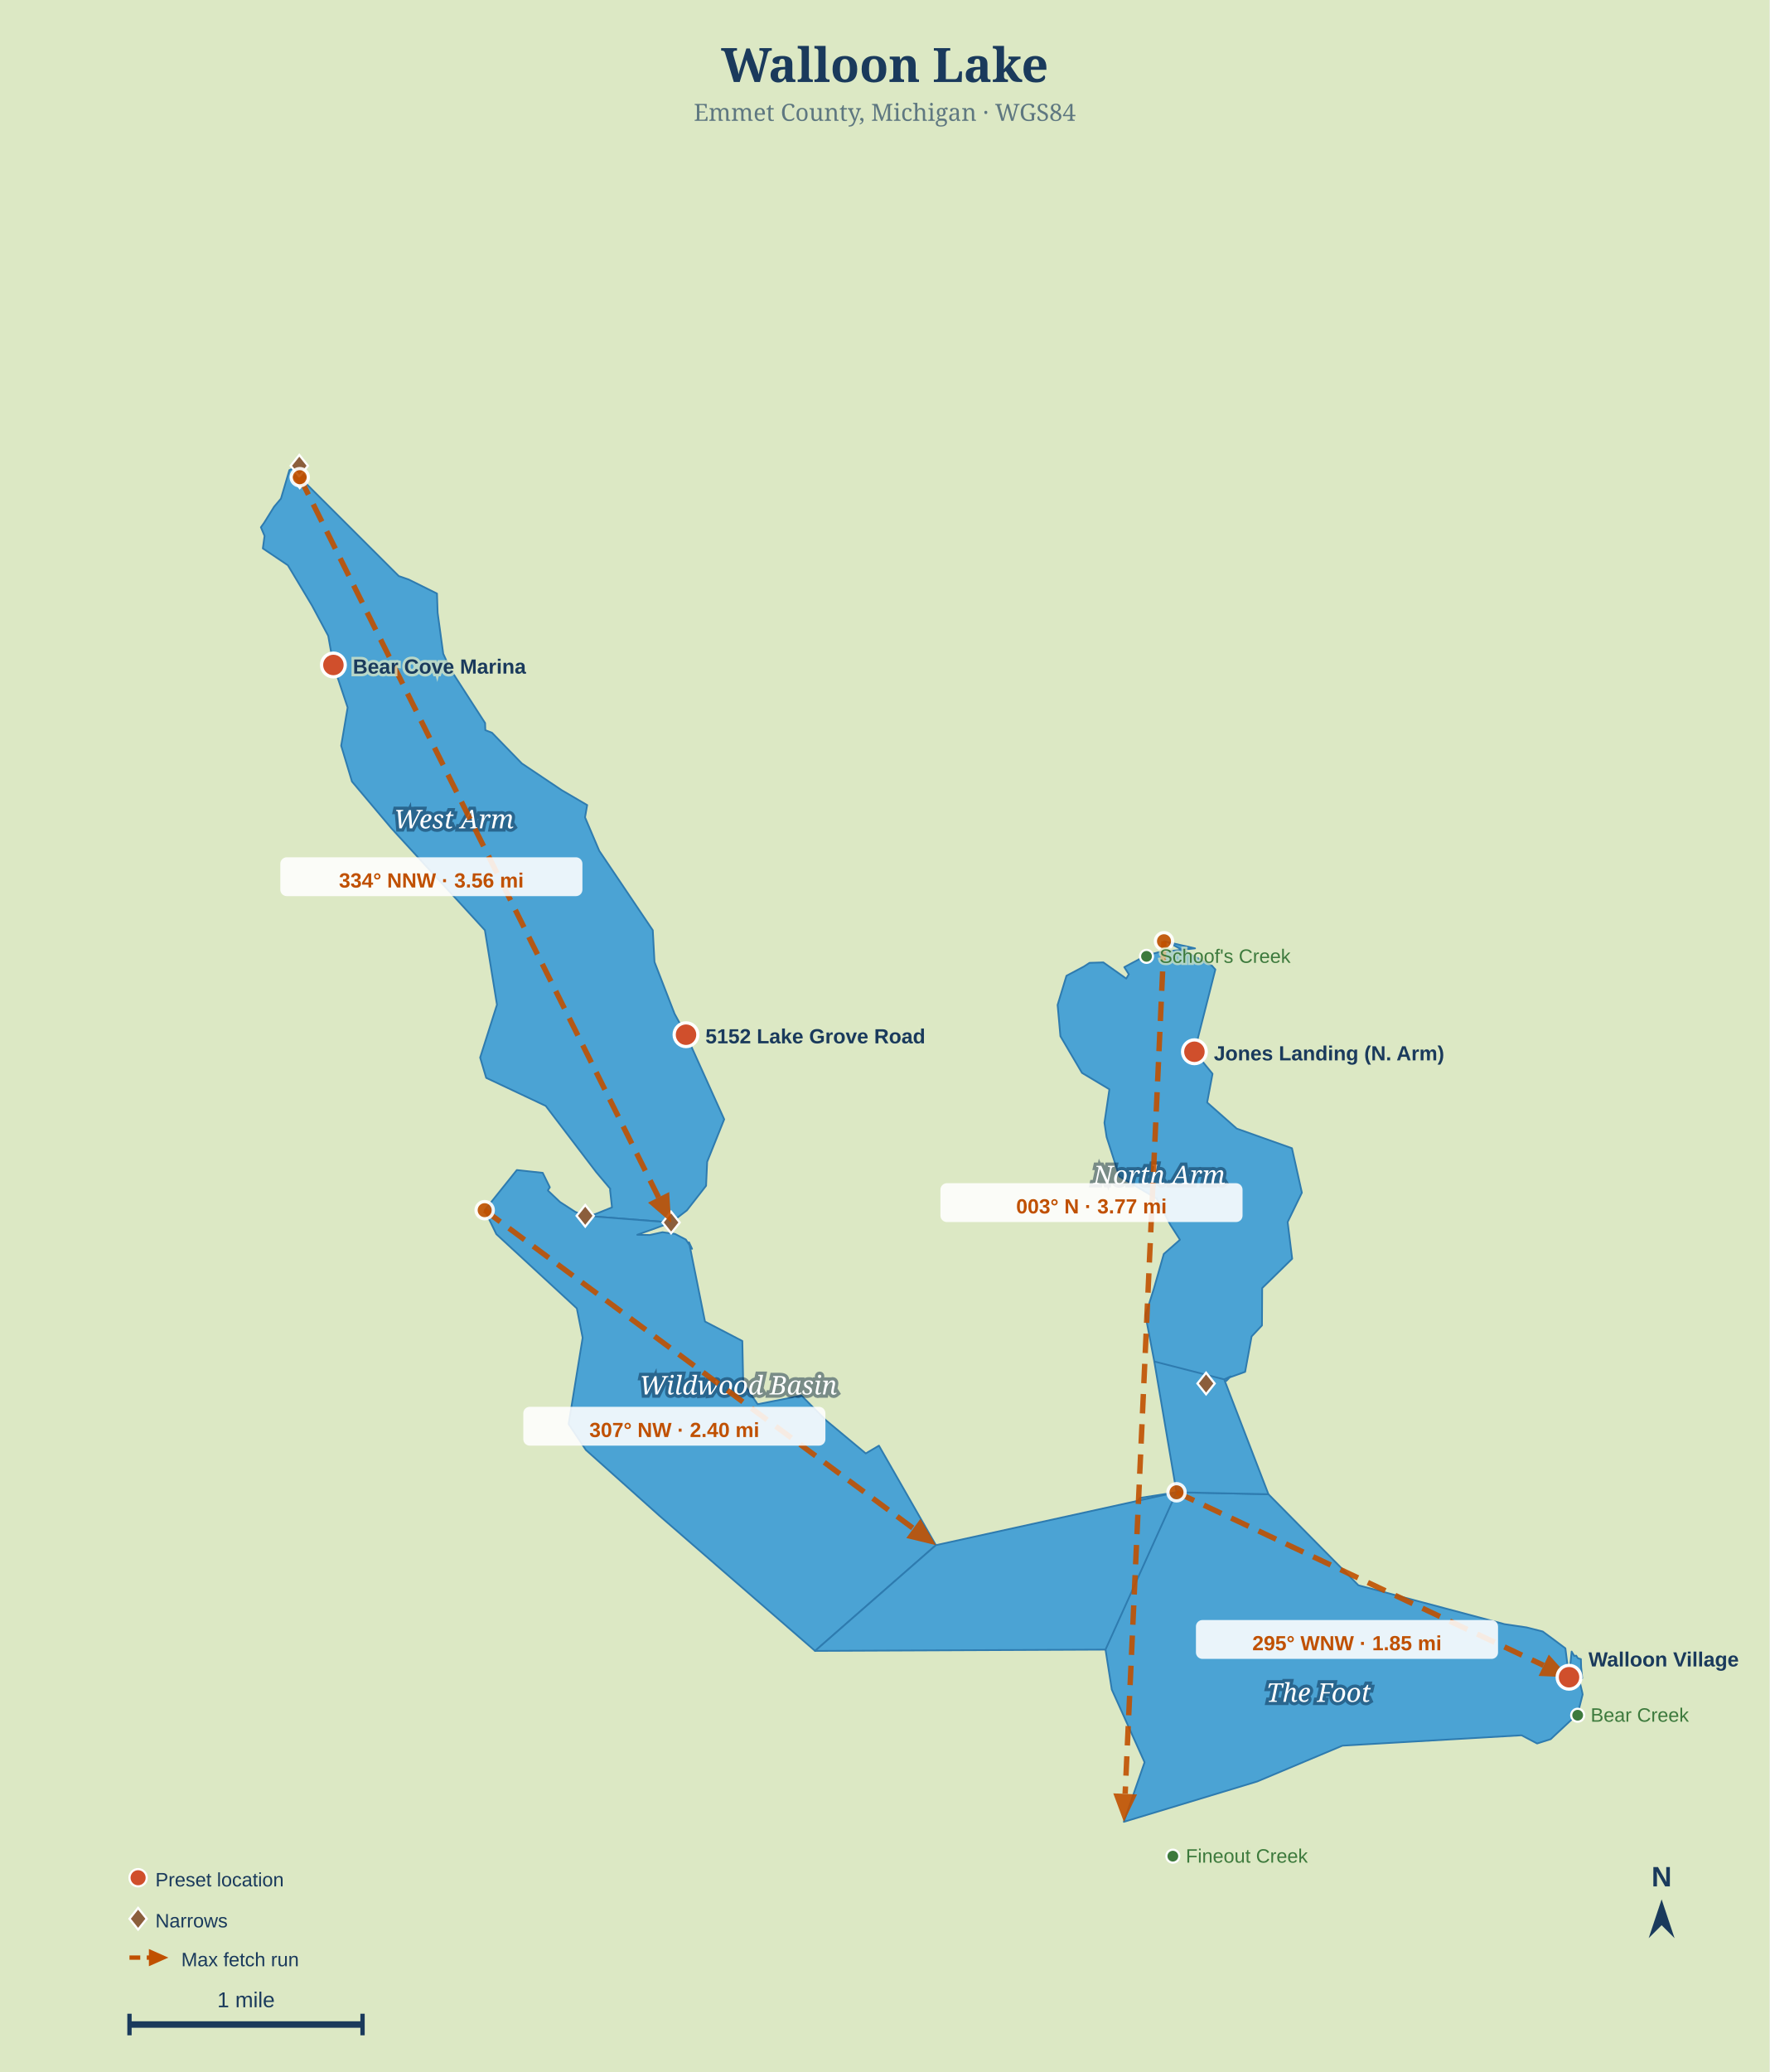
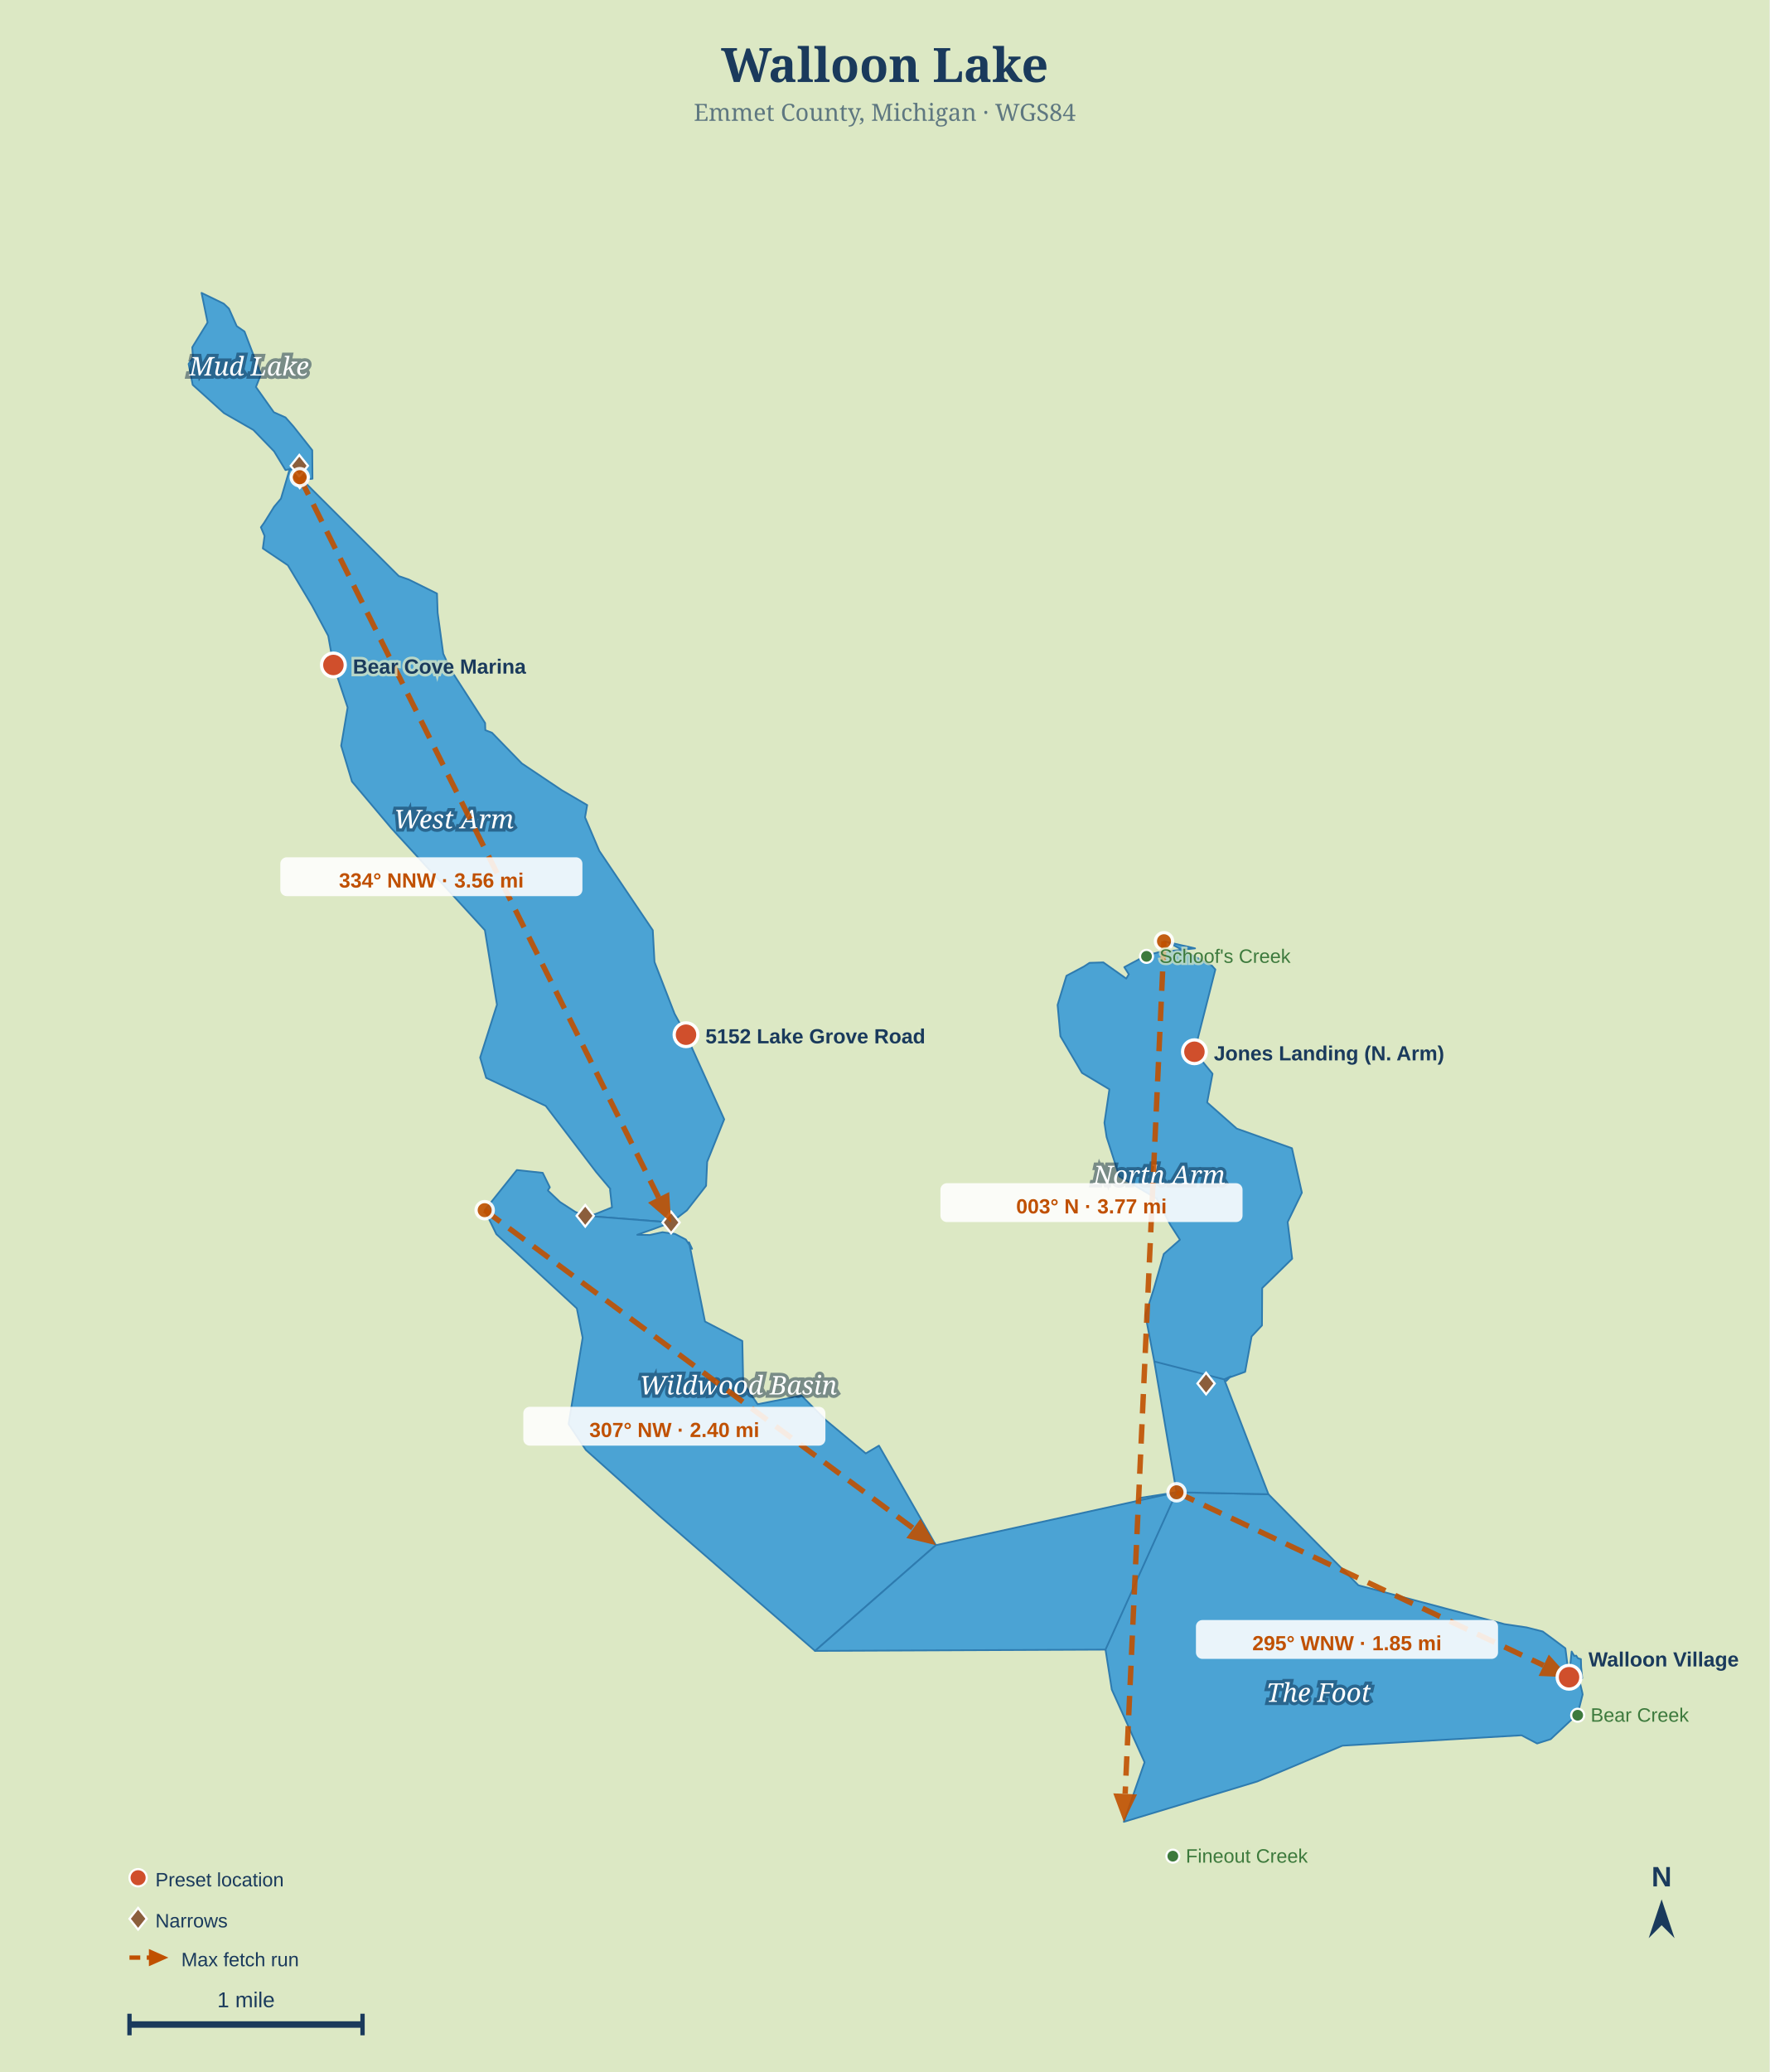
<svg xmlns="http://www.w3.org/2000/svg" width="820" height="960" viewBox="0 0 820 960">
  <rect width="820" height="960" fill="#dce8c4" />
+   <polygon id="mud_lake" points="141.2,222.2 144.8,221.8 144.7,208.6 136.0,197.6 132.3,193.4 126.9,191.0 118.6,179.3 120.9,173.5 113.3,153.6 109.7,151.1 106.1,143.0 103.7,140.7 93.4,135.7 96.2,149.4 89.1,160.9 89.4,165.7 87.4,168.6 89.3,178.3 103.8,191.4 117.4,199.2 127.0,209.1 132.3,217.8 138.6,216.4 134.9,219.0" fill="#4BA3D4" stroke="#2E7BAF" stroke-width="0.8" stroke-linejoin="round" />
  <polygon id="west_arm" points="311.0,566.4 318.3,560.8 327.2,549.4 327.7,538.3 335.6,518.6 317.9,479.4 312.6,469.7 303.3,445.7 302.5,431.0 277.7,394.2 271.1,378.7 272.1,373.0 260.3,366.1 241.8,353.7 228.0,339.5 224.9,338.3 224.8,335.0 208.6,309.9 205.4,302.9 202.8,283.9 202.5,275.0 189.4,268.5 184.8,266.9 138.9,221.1 138.7,215.8 134.1,217.8 130.2,231.0 127.0,234.8 122.4,242.2 120.9,244.3 122.6,248.3 121.8,254.1 133.4,261.9 144.6,280.6 152.1,294.6 154.5,308.1 161.1,327.8 158.1,345.5 163.1,362.1 181.4,383.8 224.7,431.0 230.3,465.5 222.5,490.0 225.3,499.4 252.9,512.4 276.3,543.1 282.8,550.8 282.7,551.3 283.6,559.4 275.9,562.5 271.6,563.5 271.2,563.3" fill="#4BA3D4" stroke="#2E7BAF" stroke-width="0.8" stroke-linejoin="round" />
  <polygon id="north_arm" points="540.9,436.4 539.4,436.1 553.8,439.4 536.9,441.2 531.1,442.7 521.0,448.1 523.1,451.4 521.9,453.4 511.3,445.9 504.9,446.1 502.3,447.8 494.2,452.1 490.1,465.6 491.4,480.1 501.4,497.1 514.1,504.7 511.8,520.2 512.8,526.8 518.7,545.1 536.0,555.3 542.3,567.4 546.8,574.4 539.3,581.0 534.7,597.1 530.8,609.4 534.9,630.8 539.5,634.7 544.7,638.3 549.7,640.4 546.0,643.3 544.1,648.1 558.9,641.0 569.4,651.6 567.1,641.6 563.9,640.3 568.3,639.8 570.3,637.7 567.3,639.1 577.0,635.6 580.0,619.2 584.8,614.1 584.9,596.8 598.8,583.2 596.7,566.2 603.3,552.6 598.7,532.0 573.1,522.9 559.4,510.8 561.9,497.5 553.5,487.3 563.2,449.2 561.6,447.4" fill="#4BA3D4" stroke="#2E7BAF" stroke-width="0.8" stroke-linejoin="round" />
  <polygon id="the_foot" points="727.1,777.1 725.4,763.7 721.0,760.4 714.9,755.9 707.4,754.0 697.2,752.5 629.5,734.5 587.8,692.3 545.2,691.4 528.3,694.0 503.9,726.8 500.9,744.9 512.3,764.3 515.2,782.8 530.4,816.5 520.8,844.1 582.6,825.4 622.1,808.8 705.1,804.0 712.3,807.8 718.6,805.8 731.1,794.1 733.4,785.1 733.2,784.0 731.8,778.3 733.2,777.5 732.7,772.3 732.6,768.7 731.2,768.3 730.4,767.1 729.5,767.2 728.3,765.2" fill="#4BA3D4" stroke="#2E7BAF" stroke-width="0.8" stroke-linejoin="round" />
  <polygon id="wildwood" points="311.0,566.4 304.0,569.0 295.3,572.1 301.1,572.2 307.0,570.9 312.8,571.7 317.8,574.3 320.7,578.6 319.3,575.6 326.7,612.3 344.0,621.3 344.4,640.9 351.1,650.6 371.4,646.6 382.7,658.0 401.2,673.4 407.3,669.8 433.7,715.9 377.7,764.9 305.6,702.3 271.5,671.8 263.5,659.8 270.0,619.8 267.3,606.2 230.0,571.8 224.6,560.7 239.5,542.1 251.5,543.4 254.8,550.1 253.9,551.5 254.0,551.7 259.5,556.9 266.6,561.5 271.2,563.3" fill="#4BA3D4" stroke="#2E7BAF" stroke-width="0.8" stroke-linejoin="round" />
  <polygon id="channel" points="377.7,764.9 512.3,764.3 545.2,691.4 433.7,715.9" fill="#4BA3D4" stroke="#2E7BAF" stroke-width="0.8" stroke-linejoin="round" />
  <polygon id="na_foot_connector" points="534.9,630.8 567.3,639.1 587.8,692.3 545.2,691.4" fill="#4BA3D4" stroke="#2E7BAF" stroke-width="0.8" stroke-linejoin="round" />
+   <text x="115.4" y="174.0" font-family="Georgia, serif" font-size="12" font-style="italic" fill="white" stroke="rgba(0,30,60,0.45)" stroke-width="3" paint-order="stroke" text-anchor="middle">Mud Lake</text>
  <text x="210.3" y="383.8" font-family="Georgia, serif" font-size="12" font-style="italic" fill="white" stroke="rgba(0,30,60,0.45)" stroke-width="3" paint-order="stroke" text-anchor="middle">West Arm</text>
  <text x="537.2" y="548.7" font-family="Georgia, serif" font-size="12" font-style="italic" fill="white" stroke="rgba(0,30,60,0.45)" stroke-width="3" paint-order="stroke" text-anchor="middle">North Arm</text>
  <text x="611.0" y="788.5" font-family="Georgia, serif" font-size="12" font-style="italic" fill="white" stroke="rgba(0,30,60,0.45)" stroke-width="3" paint-order="stroke" text-anchor="middle">The Foot</text>
  <text x="342.1" y="646.1" font-family="Georgia, serif" font-size="12" font-style="italic" fill="white" stroke="rgba(0,30,60,0.45)" stroke-width="3" paint-order="stroke" text-anchor="middle">Wildwood Basin</text>
  <polygon points="311.0,561.4 315.0,566.4 311.0,571.4 307.0,566.4" fill="#8B5E3C" stroke="white" stroke-width="1" />
  <polygon points="271.2,558.3 275.2,563.3 271.2,568.3 267.2,563.3" fill="#8B5E3C" stroke="white" stroke-width="1" />
  <polygon points="558.9,636.0 562.9,641.0 558.9,646.0 554.9,641.0" fill="#8B5E3C" stroke="white" stroke-width="1" />
  <polygon points="138.9,216.1 142.9,221.1 138.9,226.1 134.9,221.1" fill="#8B5E3C" stroke="white" stroke-width="1" />
  <polygon points="138.7,210.8 142.7,215.8 138.7,220.8 134.7,215.8" fill="#8B5E3C" stroke="white" stroke-width="1" />
  <line x1="138.9" y1="221.1" x2="305.2" y2="554.8" stroke="#C05000" stroke-width="2.5" stroke-dasharray="9,5" opacity="0.9" />
  <polygon points="311.0,566.4 300.3,557.2 310.1,552.3" fill="#C05000" opacity="0.9" />
  <circle cx="138.9" cy="221.1" r="4" fill="#C05000" stroke="white" stroke-width="1.5" opacity="0.9" />
  <rect x="129.9" y="397.2" width="140" height="18" rx="3" fill="white" opacity="0.88" />
  <text x="199.9" y="411.2" text-anchor="middle" font-family="Arial, sans-serif" font-size="9.5" font-weight="bold" fill="#C05000">334° NNW  ·  3.56 mi</text>
  <line x1="224.6" y1="560.7" x2="423.3" y2="708.2" stroke="#C05000" stroke-width="2.5" stroke-dasharray="9,5" opacity="0.9" />
  <polygon points="433.7,715.9 420.0,712.6 426.5,703.7" fill="#C05000" opacity="0.9" />
  <circle cx="224.6" cy="560.7" r="4" fill="#C05000" stroke="white" stroke-width="1.5" opacity="0.9" />
  <rect x="242.5" y="651.8" width="140" height="18" rx="3" fill="white" opacity="0.88" />
  <text x="312.5" y="665.8" text-anchor="middle" font-family="Arial, sans-serif" font-size="9.5" font-weight="bold" fill="#C05000">307° NW  ·  2.40 mi</text>
  <line x1="545.2" y1="691.4" x2="715.3" y2="771.6" stroke="#C05000" stroke-width="2.5" stroke-dasharray="9,5" opacity="0.9" />
  <polygon points="727.1,777.1 713.0,776.5 717.7,766.6" fill="#C05000" opacity="0.9" />
  <circle cx="545.2" cy="691.4" r="4" fill="#C05000" stroke="white" stroke-width="1.5" opacity="0.9" />
  <rect x="554.2" y="750.6" width="140" height="18" rx="3" fill="white" opacity="0.88" />
  <text x="624.2" y="764.6" text-anchor="middle" font-family="Arial, sans-serif" font-size="9.5" font-weight="bold" fill="#C05000">295° WNW  ·  1.85 mi</text>
  <line x1="539.4" y1="436.1" x2="521.4" y2="831.1" stroke="#C05000" stroke-width="2.5" stroke-dasharray="9,5" opacity="0.9" />
  <polygon points="520.8,844.1 515.9,830.9 526.9,831.4" fill="#C05000" opacity="0.9" />
  <circle cx="539.4" cy="436.1" r="4" fill="#C05000" stroke="white" stroke-width="1.5" opacity="0.9" />
  <rect x="435.8" y="548.2" width="140" height="18" rx="3" fill="white" opacity="0.88" />
  <text x="505.8" y="562.2" text-anchor="middle" font-family="Arial, sans-serif" font-size="9.5" font-weight="bold" fill="#C05000">003° N  ·  3.77 mi</text>
  <circle cx="317.9" cy="479.4" r="5.5" fill="#d04f2c" stroke="white" stroke-width="1.5" />
  <text x="326.9" y="483.4" font-family="Arial, sans-serif" font-size="9.5" font-weight="bold" fill="#1a3a5c" stroke="rgba(220,232,196,0.75)" stroke-width="2.5" paint-order="stroke">5152 Lake Grove Road</text>
  <circle cx="154.5" cy="308.1" r="5.5" fill="#d04f2c" stroke="white" stroke-width="1.5" />
  <text x="163.5" y="312.1" font-family="Arial, sans-serif" font-size="9.5" font-weight="bold" fill="#1a3a5c" stroke="rgba(220,232,196,0.75)" stroke-width="2.5" paint-order="stroke">Bear Cove Marina</text>
  <circle cx="727.1" cy="777.1" r="5.5" fill="#d04f2c" stroke="white" stroke-width="1.5" />
  <text x="736.1" y="772.1" font-family="Arial, sans-serif" font-size="9.5" font-weight="bold" fill="#1a3a5c" stroke="rgba(220,232,196,0.75)" stroke-width="2.5" paint-order="stroke">Walloon Village</text>
  <circle cx="553.5" cy="487.3" r="5.5" fill="#d04f2c" stroke="white" stroke-width="1.5" />
  <text x="562.5" y="491.3" font-family="Arial, sans-serif" font-size="9.5" font-weight="bold" fill="#1a3a5c" stroke="rgba(220,232,196,0.75)" stroke-width="2.5" paint-order="stroke">Jones Landing (N. Arm)</text>
  <circle cx="531.3" cy="443.1" r="3" fill="#3d7a3d" stroke="white" stroke-width="1" />
  <text x="537.3" y="446.1" font-family="Arial, sans-serif" font-size="9" fill="#3d7a3d" stroke="rgba(220,232,196,0.7)" stroke-width="2" paint-order="stroke">Schoof's Creek</text>
  <circle cx="543.5" cy="860.0" r="3" fill="#3d7a3d" stroke="white" stroke-width="1" />
  <text x="549.5" y="863.0" font-family="Arial, sans-serif" font-size="9" fill="#3d7a3d" stroke="rgba(220,232,196,0.7)" stroke-width="2" paint-order="stroke">Fineout Creek</text>
  <circle cx="731.1" cy="794.7" r="3" fill="#3d7a3d" stroke="white" stroke-width="1" />
  <text x="737.1" y="797.7" font-family="Arial, sans-serif" font-size="9" fill="#3d7a3d" stroke="rgba(220,232,196,0.7)" stroke-width="2" paint-order="stroke">Bear Creek</text>
  <text x="410" y="38" text-anchor="middle" font-family="Georgia, serif" font-size="22" font-weight="bold" fill="#1a3a5c">Walloon Lake</text>
  <text x="410" y="56" text-anchor="middle" font-family="Georgia, serif" font-size="11" fill="#1a3a5c" opacity="0.65">Emmet County, Michigan · WGS84</text>
  <polygon points="770,880 764,898 770,892 776,898" fill="#1a3a5c" />
  <text x="770" y="874" text-anchor="middle" font-family="Arial" font-size="13" font-weight="bold" fill="#1a3a5c">N</text>
  <line x1="60" y1="938" x2="168" y2="938" stroke="#1a3a5c" stroke-width="3" />
  <line x1="60" y1="933" x2="60" y2="943" stroke="#1a3a5c" stroke-width="2" />
  <line x1="168" y1="933" x2="168" y2="943" stroke="#1a3a5c" stroke-width="2" />
  <text x="114" y="930" text-anchor="middle" font-family="Arial" font-size="10" fill="#1a3a5c">1 mile</text>
  <circle cx="64" cy="870" r="4" fill="#d04f2c" stroke="white" stroke-width="1" />
  <text x="72" y="874" font-family="Arial" font-size="9" fill="#1a3a5c">Preset location</text>
  <polygon points="64,884 68,889 64,894 60,889" fill="#8B5E3C" stroke="white" stroke-width="1" />
  <text x="72" y="893" font-family="Arial" font-size="9" fill="#1a3a5c">Narrows</text>
  <line x1="60" y1="907" x2="74" y2="907" stroke="#C05000" stroke-width="2" stroke-dasharray="5,3" />
  <polygon points="78,907 69,903 69,911" fill="#C05000" />
  <text x="84" y="911" font-family="Arial" font-size="9" fill="#1a3a5c">Max fetch run</text>
</svg>
